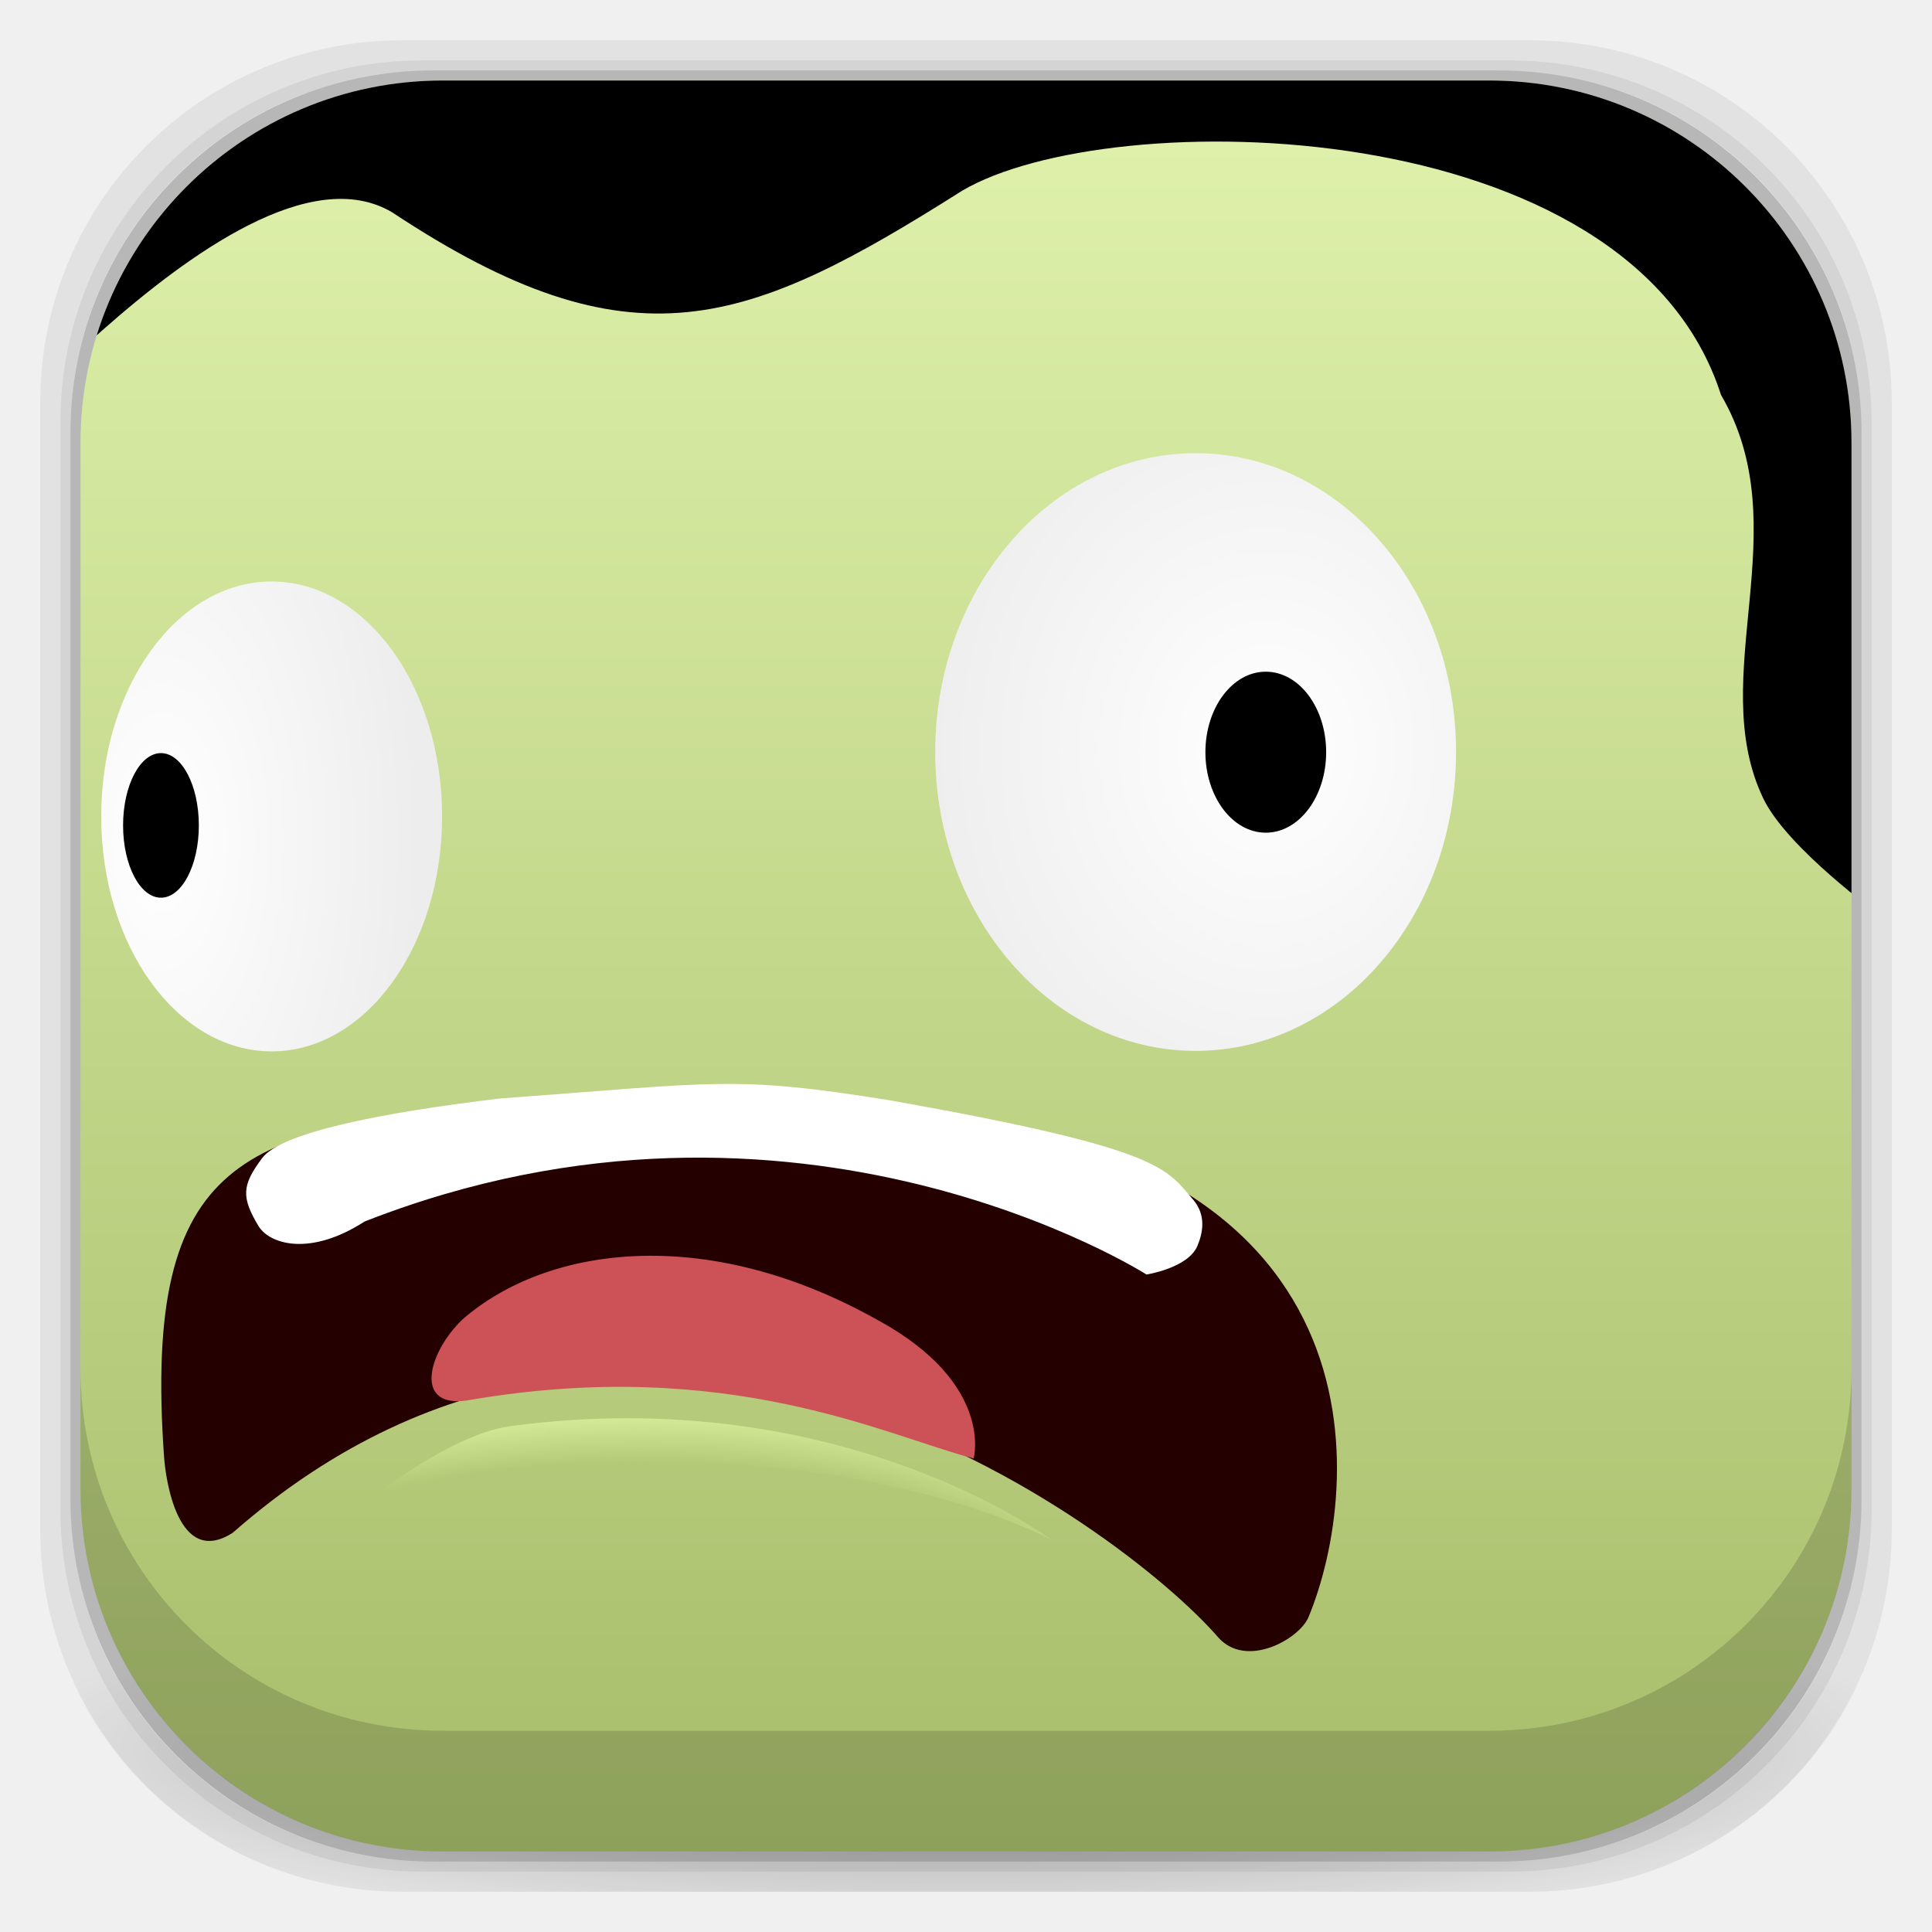
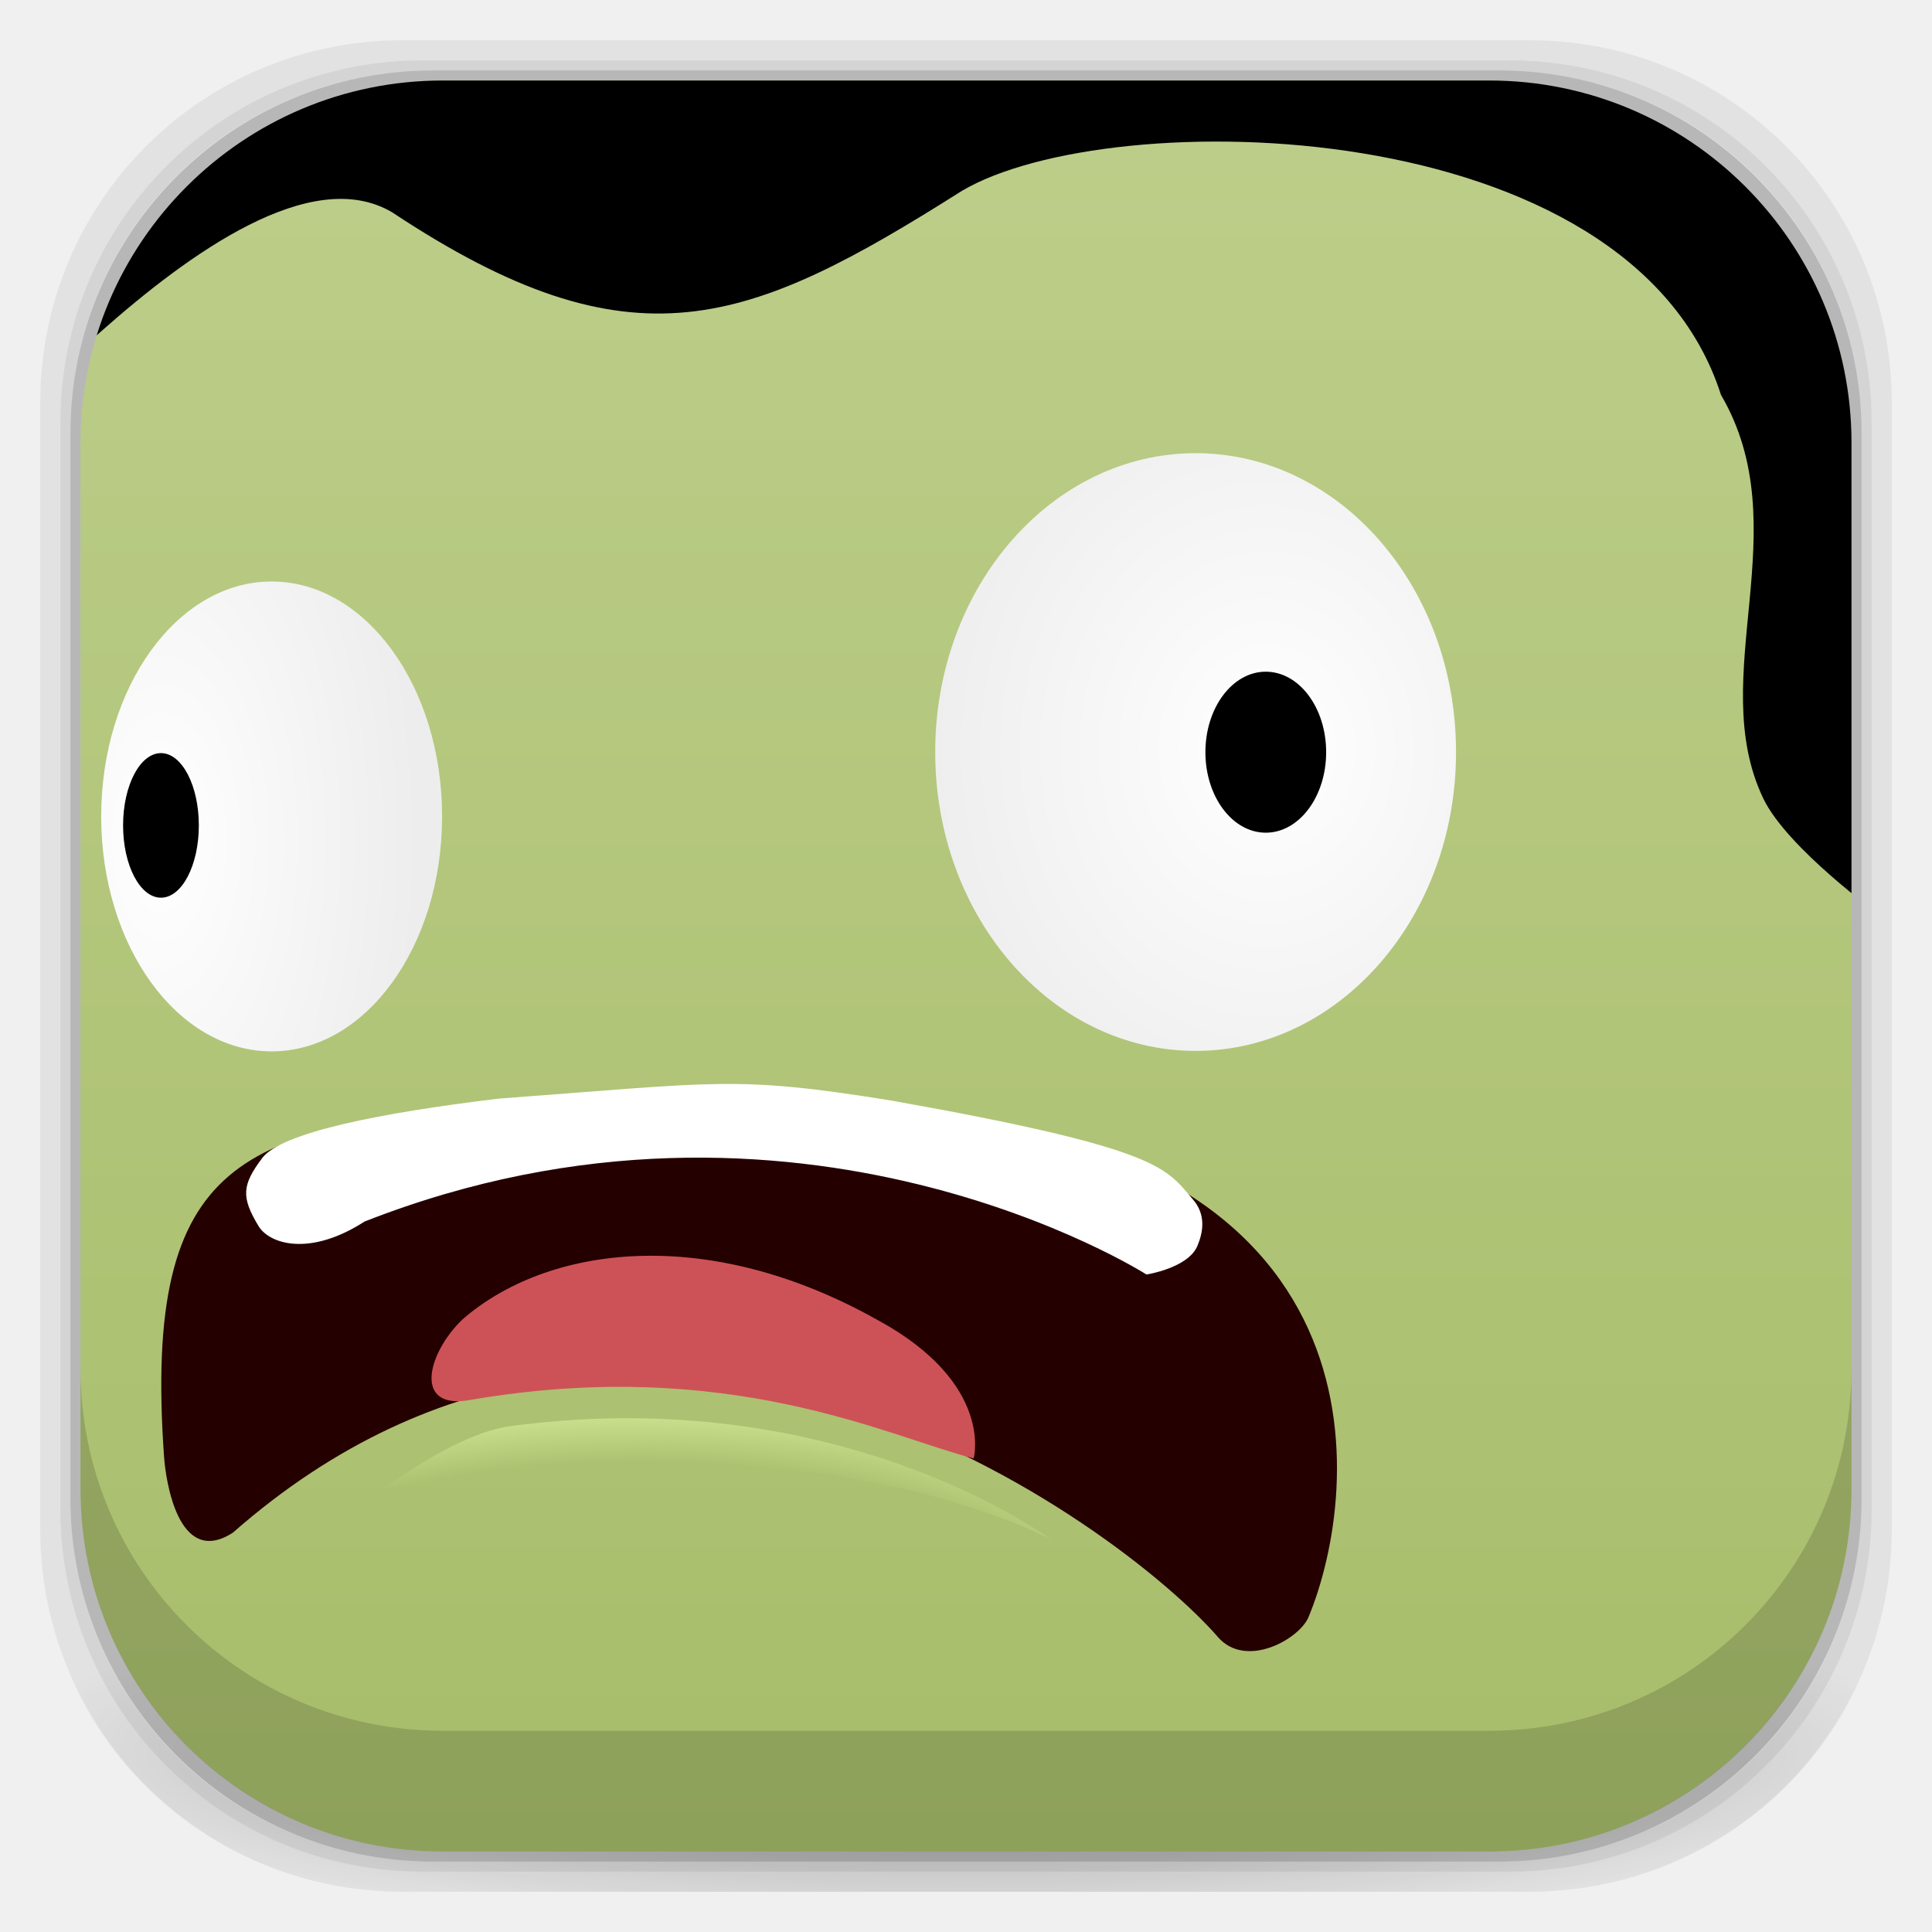
<svg xmlns="http://www.w3.org/2000/svg" xmlns:xlink="http://www.w3.org/1999/xlink" width="48" height="48" id="svg4230" version="1.1">
  <defs id="defs4232">
    <linearGradient id="linearGradient13486">
      <stop id="stop13490" offset="0" style="stop-color:#d4e996;stop-opacity:0;" />
      <stop style="stop-color:#d4e996;stop-opacity:0" offset="0.767" id="stop13494" />
-       <stop id="stop13488" offset="1" style="stop-color:#d4e996;stop-opacity:1;" />
+       <stop id="stop13488" offset="1" style="stop-color:#d4e996;stop-opacity:0.735" />
    </linearGradient>
    <linearGradient id="linearGradient13442">
      <stop style="stop-color:#ffffff;stop-opacity:1;" offset="0" id="stop13444" />
      <stop style="stop-color:#ededed;stop-opacity:1" offset="1" id="stop13446" />
    </linearGradient>
    <linearGradient id="linearGradient32572">
      <stop id="stop32574" offset="0" style="stop-color:#a7bd6a;stop-opacity:1" />
-       <stop id="stop32576" offset="1" style="stop-color:#e0f2ac;stop-opacity:1" />
+       <stop id="stop32576" offset="1" style="stop-color:#bdce8a;stop-opacity:1" />
    </linearGradient>
    <linearGradient id="linearGradient4524">
      <stop style="stop-color:#a7bd6a;stop-opacity:1" offset="0" id="stop4526" />
      <stop style="stop-color:#b5c583;stop-opacity:1" offset="1" id="stop4528" />
    </linearGradient>
    <linearGradient id="linearGradient4243">
      <stop style="stop-color:#000000;stop-opacity:1;" offset="0" id="stop4245" />
      <stop style="stop-color:#000000;stop-opacity:0;" offset="1" id="stop4247" />
    </linearGradient>
    <radialGradient xlink:href="#linearGradient4243" id="radialGradient4274" gradientUnits="userSpaceOnUse" gradientTransform="matrix(1.043478,0,0,0.1956518,-1.04348,35.18481)" cx="24" cy="42.5" fx="24" fy="42.5" r="23" />
    <linearGradient xlink:href="#linearGradient32572" id="linearGradient4530" x1="24" y1="46" x2="24" y2="2" gradientUnits="userSpaceOnUse" />
    <clipPath clipPathUnits="userSpaceOnUse" id="clipPath4412">
      <rect rx="9" ry="9" y="2" x="2" height="44" width="44" id="rect4414" style="fill:url(#linearGradient4416);fill-opacity:1;stroke:none" />
    </clipPath>
    <linearGradient xlink:href="#linearGradient4524" id="linearGradient4416" gradientUnits="userSpaceOnUse" x1="24" y1="46" x2="24" y2="2" />
    <radialGradient xlink:href="#linearGradient13442" id="radialGradient13450" cx="31.472" cy="18.625" fx="31.472" fy="18.625" r="6.47" gradientTransform="matrix(1.362102,4.3388271e-7,-5.1688335e-7,1.605217,-11.39596,-11.28101)" gradientUnits="userSpaceOnUse" />
    <radialGradient xlink:href="#linearGradient13442" id="radialGradient13484" cx="4.032" cy="20.727" fx="4.032" fy="20.727" r="4.235" gradientTransform="matrix(1.504816,0.00111875,-0.00224143,3.014933,-1.988846,-41.60064)" gradientUnits="userSpaceOnUse" />
    <radialGradient xlink:href="#linearGradient13486" id="radialGradient13492" cx="15.687" cy="49.518" fx="15.687" fy="49.518" r="8.927" gradientTransform="matrix(1.532472,-0.03758675,0.01311249,0.534617,-9.460834,14.12458)" gradientUnits="userSpaceOnUse" />
  </defs>
  <g id="layer3" style="display:inline">
    <path style="opacity:0.06;fill:#000000;fill-opacity:1;stroke:none" d="M 10,1 C 5.014,1 1,5.014 1,10 l 0,28 c 0,4.986 4.014,9 9,9 l 28,0 c 4.986,0 9,-4.014 9,-9 L 47,10 C 47,5.014 42.986,1 38,1 L 10,1 z m 0.5,0.5 27,0 c 4.986,0 9,4.014 9,9 l 0,27 c 0,4.986 -4.014,9 -9,9 l -27,0 c -4.986,0 -9,-4.014 -9,-9 l 0,-27 c 0,-4.986 4.014,-9 9,-9 z" id="rect3829" />
    <path style="opacity:0.12;fill:#000000;fill-opacity:1;stroke:none" d="m 10.5,1.5 c -4.986,0 -9,4.014 -9,9 l 0,27 c 0,4.986 4.014,9 9,9 l 27,0 c 4.986,0 9,-4.014 9,-9 l 0,-27 c 0,-4.986 -4.014,-9 -9,-9 l -27,0 z m 0.25,0.25 26.5,0 c 4.986,0 9,4.014 9,9 l 0,26.5 c 0,4.986 -4.014,9 -9,9 l -26.5,0 c -4.986,0 -9,-4.014 -9,-9 l 0,-26.5 c 0,-4.986 4.014,-9 9,-9 z" id="rect3827" />
    <rect style="opacity:0.24;fill:#000000;fill-opacity:1;stroke:none" id="rect3038-4" width="44.5" height="44.5" x="1.75" y="1.75" ry="9" rx="9" />
  </g>
  <g id="layer6" style="display:inline">
    <path style="opacity:0.3;fill:url(#radialGradient4274);fill-opacity:1;stroke:none" d="M 1.031,39 C 1.519,43.519 5.347,47 10,47 l 28,0 c 4.653,0 8.481,-3.481 8.969,-8 l -45.938,0 z" id="rect4241" />
  </g>
  <g id="layer2" style="display:inline">
    <rect style="fill:url(#linearGradient4530);fill-opacity:1;stroke:none" id="rect3038" width="44" height="44" x="2" y="2" ry="9" rx="9" />
    <ellipse style="opacity:0.046;fill:#cfcfcf;fill-opacity:0.808;stroke:none" id="path4323" cx="-61" cy="9" rx="2" ry="3" />
    <path style="fill:#250000;fill-opacity:1;fill-rule:evenodd;stroke:none;stroke-width:1px;stroke-linecap:butt;stroke-linejoin:miter;stroke-opacity:1" d="m 22.055,27.586 c 12.596,0.855 11.772,9.413 10.455,12.59 -0.226,0.546 -1.555,1.298 -2.252,0.495 C 27.877,37.929 16.059,29.055 5.784,38.08 4.412,38.964 4.114,36.724 4.077,36.207 3.535,28.632 6.124,28.079 12.39,27.428 c 0,0 3.257,-0.319 4.75,-0.367 1.654,-0.052 4.916,0.525 4.916,0.525 z" id="path4348" />
    <path id="path4362" d="m 22.143,27.343 c 6.745,1.198 6.823,1.684 7.492,2.453 0.34,0.391 0.251,0.829 0.115,1.156 -0.23,0.553 -1.266,0.713 -1.266,0.713 0,0 -8.671,-5.54 -19.427,-1.316 -1.371,0.883 -2.368,0.555 -2.635,0.111 -0.432,-0.718 -0.413,-1.015 0.092,-1.688 0.472,-0.629 2.892,-1.118 5.877,-1.477 5.454,-0.403 5.852,-0.581 9.754,0.048 z" style="fill:#ffffff;fill-opacity:1;fill-rule:evenodd;stroke:none;stroke-width:1px;stroke-linecap:butt;stroke-linejoin:miter;stroke-opacity:1" />
    <ellipse ry="5.837" rx="4.235" cy="20.284" cx="6.749" id="ellipse32550" style="opacity:1;fill:url(#radialGradient13484);fill-opacity:1;stroke:none" />
    <ellipse style="opacity:1;fill:#000000;fill-opacity:1;stroke:none;stroke-opacity:1" id="path4350" cx="3.999" cy="20.507" rx="0.941" ry="1.796" />
    <ellipse ry="7.425" rx="6.47" cy="18.684" cx="29.705" id="ellipse32562" style="opacity:1;fill:url(#radialGradient13450);fill-opacity:1;stroke:none" />
    <ellipse style="opacity:1;fill:#000000;fill-opacity:1;stroke:none;stroke-opacity:1" id="path4352" cx="31.448" cy="18.688" rx="1.5" ry="2" />
    <path id="path4378" d="m 21.817,32.802 c 2.89,1.579 2.373,3.433 2.373,3.433 -2.138,-0.548 -6.071,-2.549 -12.48,-1.459 -1.46,0.287 -1.101,-1.151 -0.219,-1.996 2.087,-1.817 6.04,-2.389 10.326,0.023 z" style="fill:#cd5257;fill-opacity:1;fill-rule:evenodd;stroke:none;stroke-width:1px;stroke-linecap:butt;stroke-linejoin:miter;stroke-opacity:1" />
    <path style="fill:#000000;fill-opacity:1;fill-rule:evenodd;stroke:none;stroke-width:1px;stroke-linecap:butt;stroke-linejoin:miter;stroke-opacity:1" d="M 0.962,8.918 C -2.514,14.276 5.712,2.889 9.743,5.275 c 5.981,3.962 8.839,2.828 14.159,-0.535 3.661,-2.167 16.592,-2.004 18.855,5.07 1.94,3.316 -0.397,6.991 1.049,10.023 0.591,1.24 2.914,2.914 2.914,2.914 l -0.233,-25.641 -38.695,1.282 z" id="path4380" clip-path="url(#clipPath4412)" />
    <path style="opacity:1;fill:url(#radialGradient13492);fill-opacity:1;fill-rule:evenodd;stroke:none;stroke-width:1px;stroke-linecap:butt;stroke-linejoin:miter;stroke-opacity:1" d="m 12.694,35.431 c 8.207,-1.104 13.432,2.828 13.432,2.828 0,0 -3.357,-1.853 -9.283,-1.912 -6.431,-0.064 -8.571,1.646 -8.571,1.646 0,0 2.578,-2.315 4.422,-2.563 z" id="path32510" />
    <ellipse style="opacity:1;fill:none;fill-opacity:1;stroke:none" id="path13438" cx="26.021" cy="24.017" rx="4.076" ry="0.408" />
  </g>
  <g id="layer1" transform="translate(0,-1004.362)" style="display:inline" />
  <g id="layer4" style="display:inline">
    <path style="opacity:0.15;fill:#000000;fill-opacity:1;stroke:none" d="m 2,34 0,3 c 0,4.986 4.014,9 9,9 l 26,0 c 4.986,0 9,-4.014 9,-9 l 0,-3 c 0,4.986 -4.014,9 -9,9 L 11,43 C 6.014,43 2,38.986 2,34 z" id="rect3038-42" />
  </g>
  <g id="layer7" style="display:none">
    <rect rx="9" ry="9" y="2" x="2" height="44" width="44" id="rect4169" style="fill:#abe1ad;fill-opacity:1;stroke:none;display:inline" />
  </g>
</svg>
